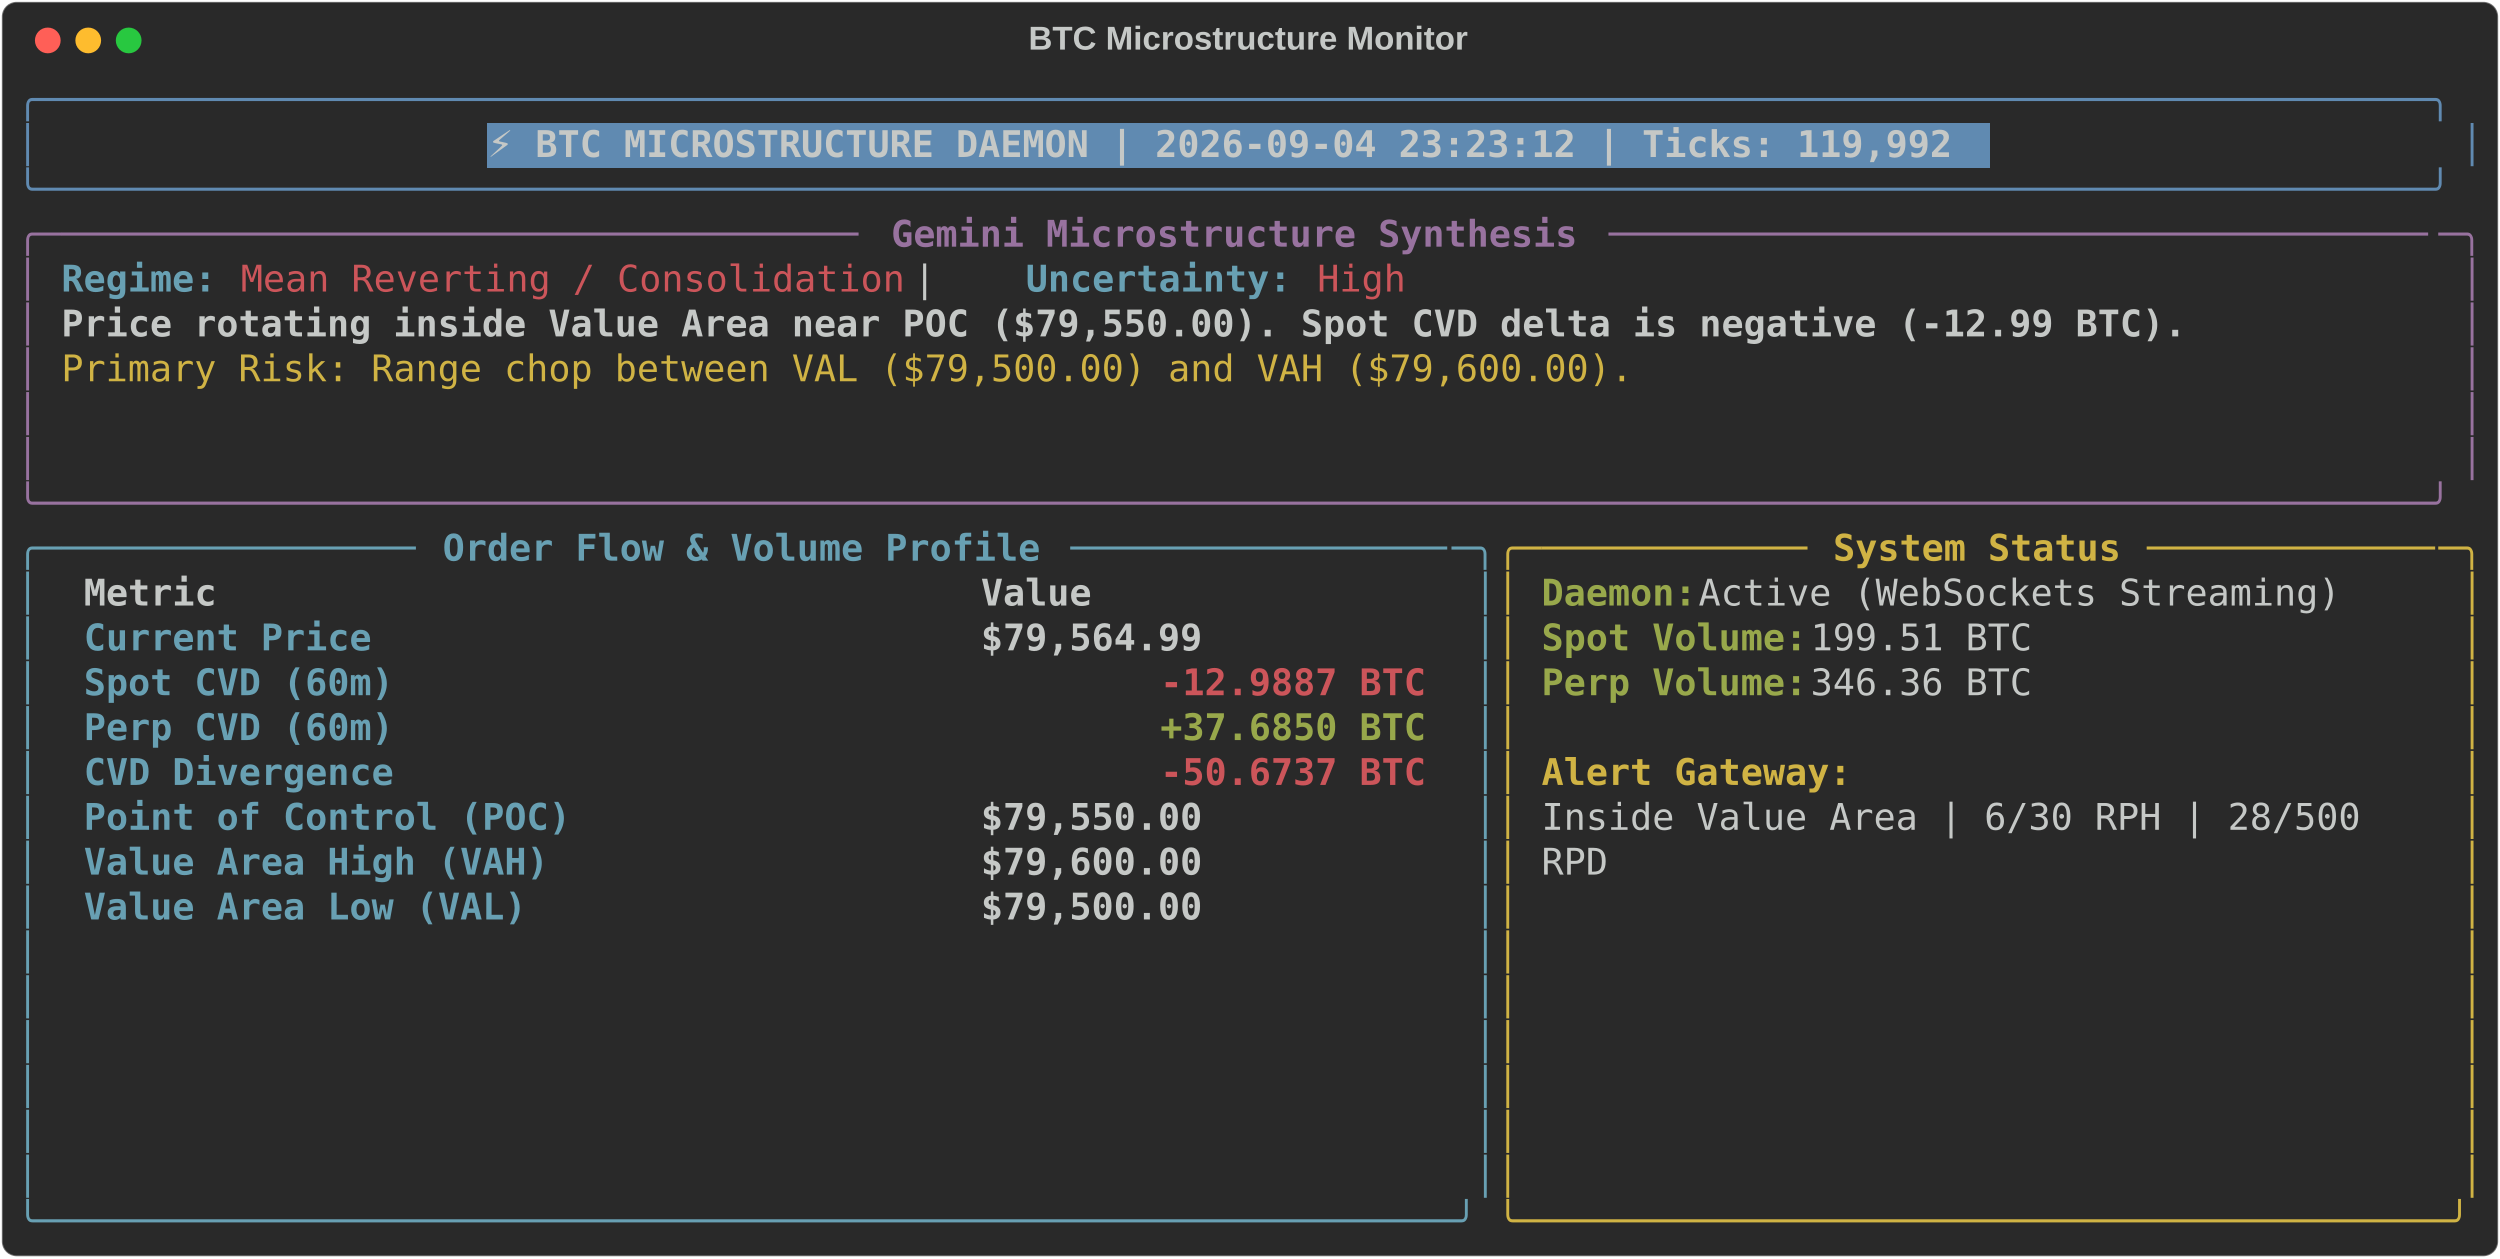
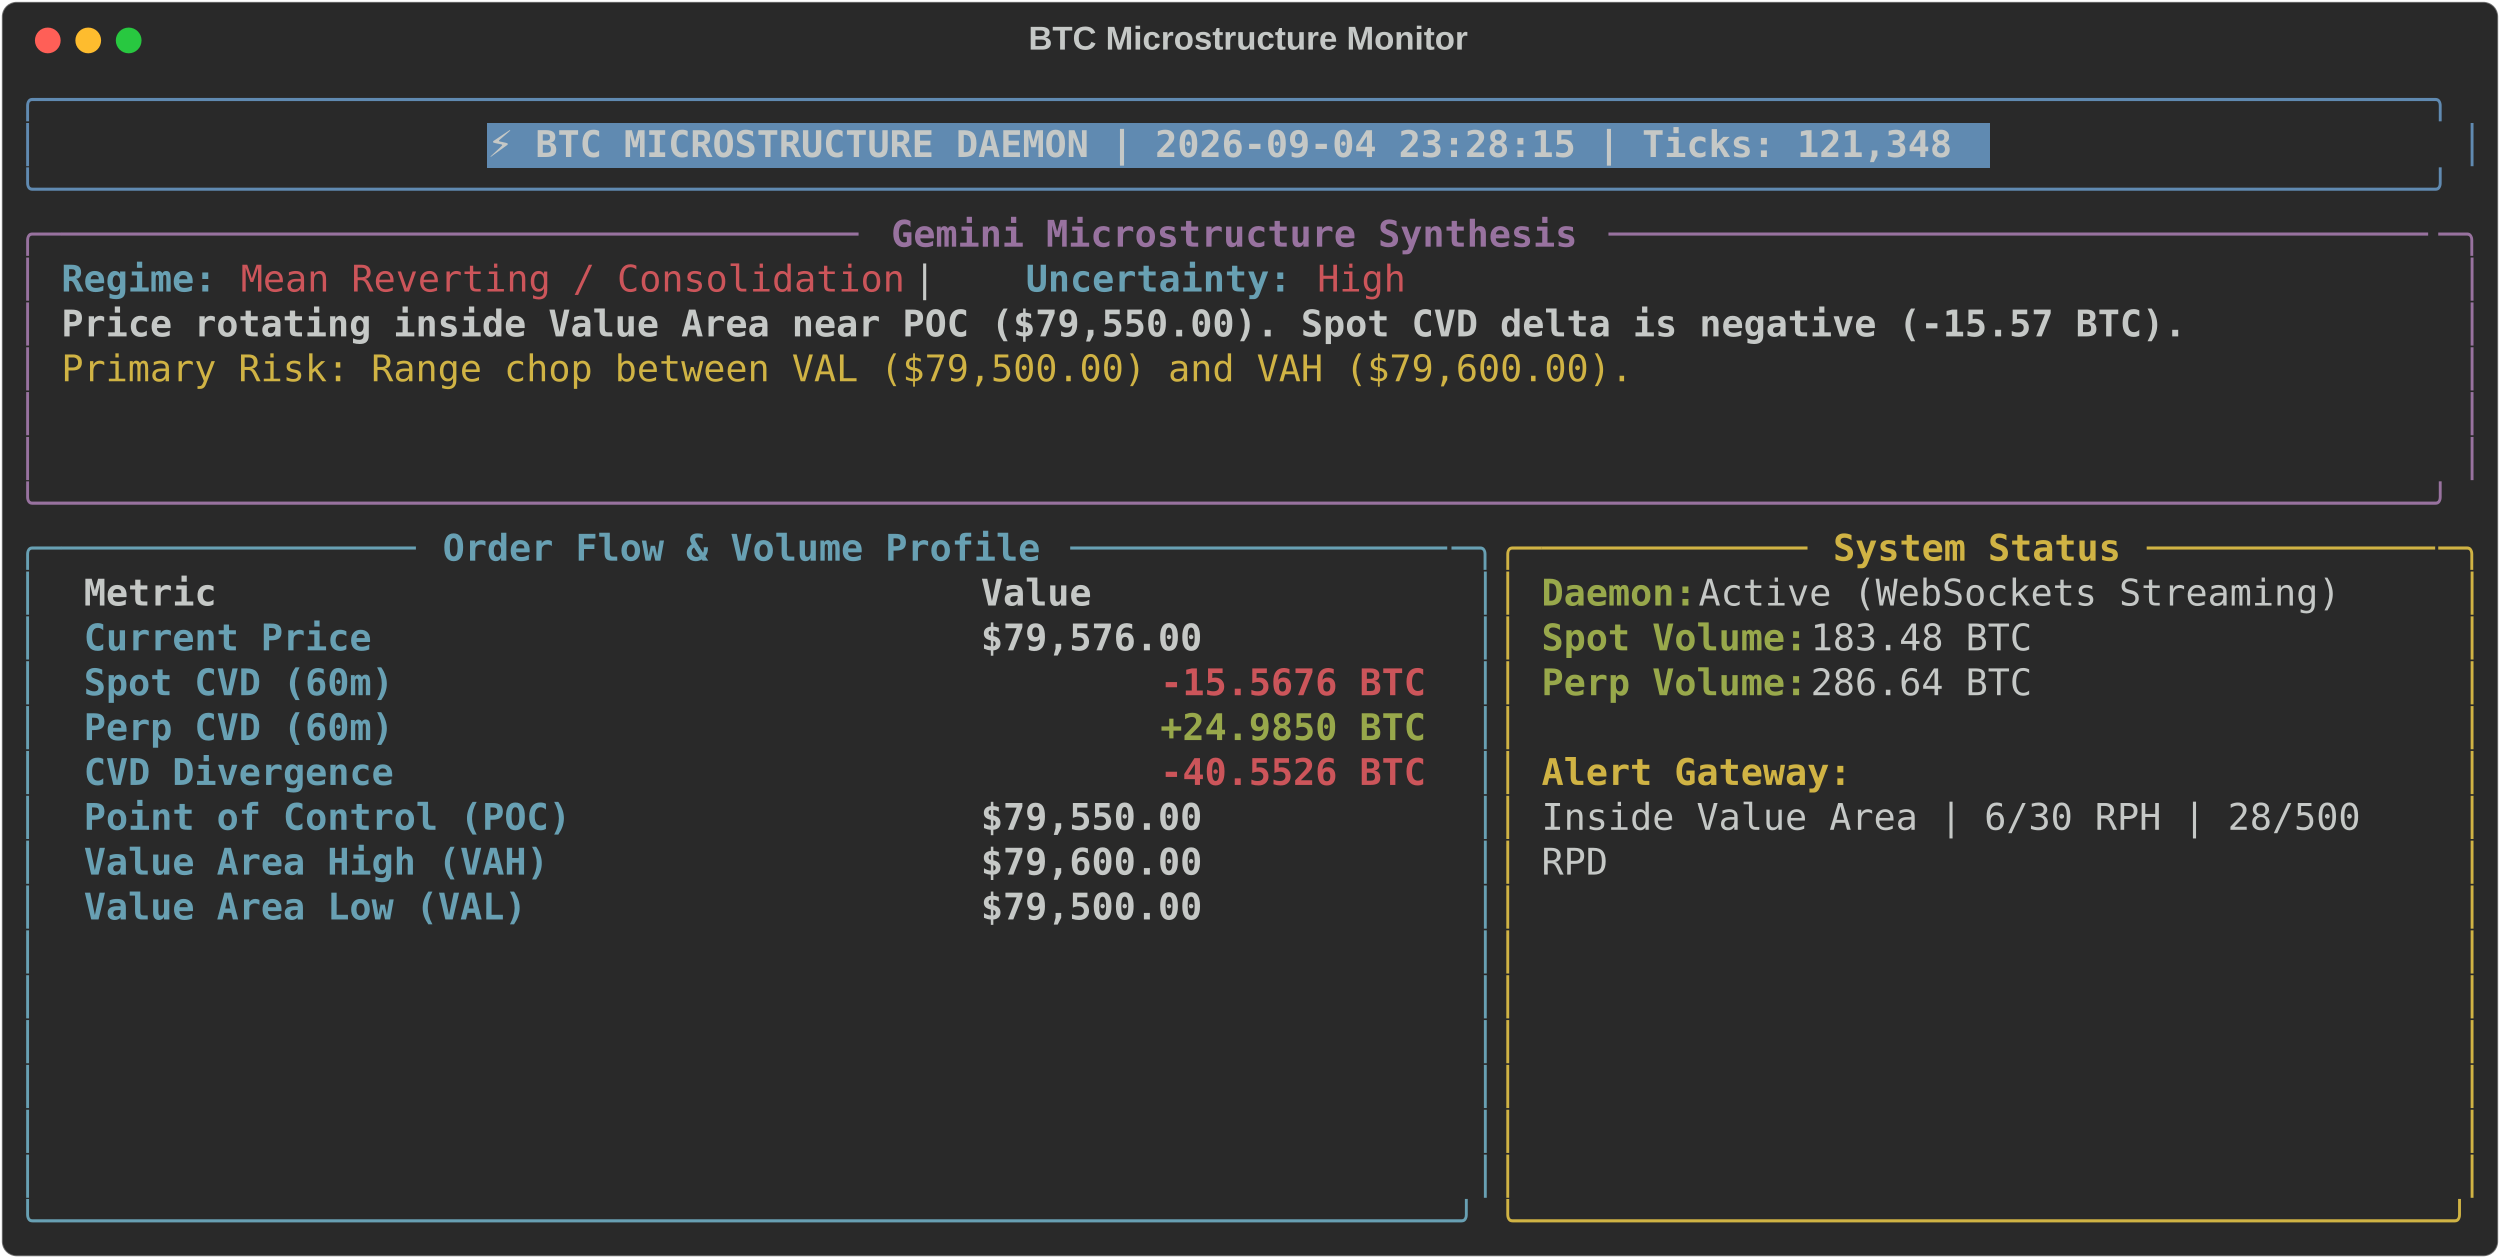
<svg xmlns="http://www.w3.org/2000/svg" class="rich-terminal" viewBox="0 0 1360 684.4">
  <style>

    @font-face {
        font-family: "Fira Code";
        src: local("FiraCode-Regular"),
                url("https://cdnjs.cloudflare.com/ajax/libs/firacode/6.2.0/woff2/FiraCode-Regular.woff2") format("woff2"),
                url("https://cdnjs.cloudflare.com/ajax/libs/firacode/6.2.0/woff/FiraCode-Regular.woff") format("woff");
        font-style: normal;
        font-weight: 400;
    }
    @font-face {
        font-family: "Fira Code";
        src: local("FiraCode-Bold"),
                url("https://cdnjs.cloudflare.com/ajax/libs/firacode/6.2.0/woff2/FiraCode-Bold.woff2") format("woff2"),
                url("https://cdnjs.cloudflare.com/ajax/libs/firacode/6.2.0/woff/FiraCode-Bold.woff") format("woff");
        font-style: bold;
        font-weight: 700;
    }

-     .terminal-1773556525-matrix {
+     .terminal-348803854-matrix {
        font-family: Fira Code, monospace;
        font-size: 20px;
        line-height: 24.4px;
        font-variant-east-asian: full-width;
    }

-     .terminal-1773556525-title {
+     .terminal-348803854-title {
        font-size: 18px;
        font-weight: bold;
        font-family: arial;
    }

-     .terminal-1773556525-r1 { fill: #608ab1 }
- .terminal-1773556525-r2 { fill: #c5c8c6 }
- .terminal-1773556525-r3 { fill: #c5c8c6;font-weight: bold }
- .terminal-1773556525-r4 { fill: #98729f }
- .terminal-1773556525-r5 { fill: #98729f;font-weight: bold }
- .terminal-1773556525-r6 { fill: #68a0b3;font-weight: bold }
- .terminal-1773556525-r7 { fill: #cc555a }
- .terminal-1773556525-r8 { fill: #d0b344 }
- .terminal-1773556525-r9 { fill: #68a0b3 }
- .terminal-1773556525-r10 { fill: #d0b344;font-weight: bold }
- .terminal-1773556525-r11 { fill: #98a84b;font-weight: bold }
- .terminal-1773556525-r12 { fill: #cc555a;font-weight: bold }
+     .terminal-348803854-r1 { fill: #608ab1 }
+ .terminal-348803854-r2 { fill: #c5c8c6 }
+ .terminal-348803854-r3 { fill: #c5c8c6;font-weight: bold }
+ .terminal-348803854-r4 { fill: #98729f }
+ .terminal-348803854-r5 { fill: #98729f;font-weight: bold }
+ .terminal-348803854-r6 { fill: #68a0b3;font-weight: bold }
+ .terminal-348803854-r7 { fill: #cc555a }
+ .terminal-348803854-r8 { fill: #d0b344 }
+ .terminal-348803854-r9 { fill: #68a0b3 }
+ .terminal-348803854-r10 { fill: #d0b344;font-weight: bold }
+ .terminal-348803854-r11 { fill: #98a84b;font-weight: bold }
+ .terminal-348803854-r12 { fill: #cc555a;font-weight: bold }
    </style>
  <defs>
-     <clipPath id="terminal-1773556525-clip-terminal">
+     <clipPath id="terminal-348803854-clip-terminal">
      <rect x="0" y="0" width="1341.0" height="633.4" />
    </clipPath>
-     <clipPath id="terminal-1773556525-line-0">
+     <clipPath id="terminal-348803854-line-0">
      <rect x="0" y="1.5" width="1342" height="24.65" />
    </clipPath>
-     <clipPath id="terminal-1773556525-line-1">
+     <clipPath id="terminal-348803854-line-1">
      <rect x="0" y="25.9" width="1342" height="24.65" />
    </clipPath>
-     <clipPath id="terminal-1773556525-line-2">
+     <clipPath id="terminal-348803854-line-2">
      <rect x="0" y="50.3" width="1342" height="24.65" />
    </clipPath>
-     <clipPath id="terminal-1773556525-line-3">
+     <clipPath id="terminal-348803854-line-3">
      <rect x="0" y="74.7" width="1342" height="24.65" />
    </clipPath>
-     <clipPath id="terminal-1773556525-line-4">
+     <clipPath id="terminal-348803854-line-4">
      <rect x="0" y="99.1" width="1342" height="24.65" />
    </clipPath>
-     <clipPath id="terminal-1773556525-line-5">
+     <clipPath id="terminal-348803854-line-5">
      <rect x="0" y="123.5" width="1342" height="24.65" />
    </clipPath>
-     <clipPath id="terminal-1773556525-line-6">
+     <clipPath id="terminal-348803854-line-6">
      <rect x="0" y="147.9" width="1342" height="24.65" />
    </clipPath>
-     <clipPath id="terminal-1773556525-line-7">
+     <clipPath id="terminal-348803854-line-7">
      <rect x="0" y="172.3" width="1342" height="24.65" />
    </clipPath>
-     <clipPath id="terminal-1773556525-line-8">
+     <clipPath id="terminal-348803854-line-8">
      <rect x="0" y="196.7" width="1342" height="24.65" />
    </clipPath>
-     <clipPath id="terminal-1773556525-line-9">
+     <clipPath id="terminal-348803854-line-9">
      <rect x="0" y="221.1" width="1342" height="24.65" />
    </clipPath>
-     <clipPath id="terminal-1773556525-line-10">
+     <clipPath id="terminal-348803854-line-10">
      <rect x="0" y="245.5" width="1342" height="24.65" />
    </clipPath>
-     <clipPath id="terminal-1773556525-line-11">
+     <clipPath id="terminal-348803854-line-11">
      <rect x="0" y="269.9" width="1342" height="24.65" />
    </clipPath>
-     <clipPath id="terminal-1773556525-line-12">
+     <clipPath id="terminal-348803854-line-12">
      <rect x="0" y="294.3" width="1342" height="24.65" />
    </clipPath>
-     <clipPath id="terminal-1773556525-line-13">
+     <clipPath id="terminal-348803854-line-13">
      <rect x="0" y="318.7" width="1342" height="24.65" />
    </clipPath>
-     <clipPath id="terminal-1773556525-line-14">
+     <clipPath id="terminal-348803854-line-14">
      <rect x="0" y="343.1" width="1342" height="24.65" />
    </clipPath>
-     <clipPath id="terminal-1773556525-line-15">
+     <clipPath id="terminal-348803854-line-15">
      <rect x="0" y="367.5" width="1342" height="24.65" />
    </clipPath>
-     <clipPath id="terminal-1773556525-line-16">
+     <clipPath id="terminal-348803854-line-16">
      <rect x="0" y="391.9" width="1342" height="24.65" />
    </clipPath>
-     <clipPath id="terminal-1773556525-line-17">
+     <clipPath id="terminal-348803854-line-17">
      <rect x="0" y="416.3" width="1342" height="24.65" />
    </clipPath>
-     <clipPath id="terminal-1773556525-line-18">
+     <clipPath id="terminal-348803854-line-18">
      <rect x="0" y="440.7" width="1342" height="24.65" />
    </clipPath>
-     <clipPath id="terminal-1773556525-line-19">
+     <clipPath id="terminal-348803854-line-19">
      <rect x="0" y="465.1" width="1342" height="24.65" />
    </clipPath>
-     <clipPath id="terminal-1773556525-line-20">
+     <clipPath id="terminal-348803854-line-20">
      <rect x="0" y="489.5" width="1342" height="24.65" />
    </clipPath>
-     <clipPath id="terminal-1773556525-line-21">
+     <clipPath id="terminal-348803854-line-21">
      <rect x="0" y="513.9" width="1342" height="24.65" />
    </clipPath>
-     <clipPath id="terminal-1773556525-line-22">
+     <clipPath id="terminal-348803854-line-22">
      <rect x="0" y="538.3" width="1342" height="24.65" />
    </clipPath>
-     <clipPath id="terminal-1773556525-line-23">
+     <clipPath id="terminal-348803854-line-23">
      <rect x="0" y="562.7" width="1342" height="24.65" />
    </clipPath>
-     <clipPath id="terminal-1773556525-line-24">
+     <clipPath id="terminal-348803854-line-24">
      <rect x="0" y="587.1" width="1342" height="24.65" />
    </clipPath>
  </defs>
  <rect fill="#292929" stroke="rgba(255,255,255,0.35)" stroke-width="1" x="1" y="1" width="1358" height="682.4" rx="8" />
-   <text class="terminal-1773556525-title" fill="#c5c8c6" text-anchor="middle" x="679" y="27">BTC Microstructure Monitor</text>
+   <text class="terminal-348803854-title" fill="#c5c8c6" text-anchor="middle" x="679" y="27">BTC Microstructure Monitor</text>
  <g transform="translate(26,22)">
    <circle cx="0" cy="0" r="7" fill="#ff5f57" />
    <circle cx="22" cy="0" r="7" fill="#febc2e" />
    <circle cx="44" cy="0" r="7" fill="#28c840" />
  </g>
-   <g transform="translate(9, 41)" clip-path="url(#terminal-1773556525-clip-terminal)">
+   <g transform="translate(9, 41)" clip-path="url(#terminal-348803854-clip-terminal)">
    <rect fill="#608ab1" x="256.2" y="25.9" width="817.4" height="24.65" shape-rendering="crispEdges" />
-     <g class="terminal-1773556525-matrix">
-       <text class="terminal-1773556525-r1" x="0" y="20" textLength="1342" clip-path="url(#terminal-1773556525-line-0)">╭────────────────────────────────────────────────────────────────────────────────────────────────────────────╮</text>
-       <text class="terminal-1773556525-r2" x="1342" y="20" textLength="12.2" clip-path="url(#terminal-1773556525-line-0)">
- </text>
-       <text class="terminal-1773556525-r1" x="0" y="44.4" textLength="12.2" clip-path="url(#terminal-1773556525-line-1)">│</text>
-       <text class="terminal-1773556525-r3" x="256.2" y="44.4" textLength="805.2" clip-path="url(#terminal-1773556525-line-1)">⚡ BTC MICROSTRUCTURE DAEMON | 2026-09-04 23:23:12 | Ticks: 119,992</text>
-       <text class="terminal-1773556525-r1" x="1329.8" y="44.4" textLength="12.2" clip-path="url(#terminal-1773556525-line-1)">│</text>
-       <text class="terminal-1773556525-r2" x="1342" y="44.4" textLength="12.2" clip-path="url(#terminal-1773556525-line-1)">
- </text>
-       <text class="terminal-1773556525-r1" x="0" y="68.8" textLength="1342" clip-path="url(#terminal-1773556525-line-2)">╰────────────────────────────────────────────────────────────────────────────────────────────────────────────╯</text>
-       <text class="terminal-1773556525-r2" x="1342" y="68.8" textLength="12.2" clip-path="url(#terminal-1773556525-line-2)">
- </text>
-       <text class="terminal-1773556525-r4" x="0" y="93.2" textLength="24.4" clip-path="url(#terminal-1773556525-line-3)">╭─</text>
-       <text class="terminal-1773556525-r4" x="24.4" y="93.2" textLength="439.2" clip-path="url(#terminal-1773556525-line-3)">────────────────────────────────────</text>
-       <text class="terminal-1773556525-r5" x="475.8" y="93.2" textLength="378.2" clip-path="url(#terminal-1773556525-line-3)">Gemini Microstructure Synthesis</text>
-       <text class="terminal-1773556525-r4" x="866.2" y="93.2" textLength="451.4" clip-path="url(#terminal-1773556525-line-3)">─────────────────────────────────────</text>
-       <text class="terminal-1773556525-r4" x="1317.6" y="93.2" textLength="24.4" clip-path="url(#terminal-1773556525-line-3)">─╮</text>
-       <text class="terminal-1773556525-r2" x="1342" y="93.2" textLength="12.2" clip-path="url(#terminal-1773556525-line-3)">
- </text>
-       <text class="terminal-1773556525-r4" x="0" y="117.6" textLength="12.2" clip-path="url(#terminal-1773556525-line-4)">│</text>
-       <text class="terminal-1773556525-r6" x="24.4" y="117.6" textLength="85.4" clip-path="url(#terminal-1773556525-line-4)">Regime:</text>
-       <text class="terminal-1773556525-r7" x="122" y="117.6" textLength="366" clip-path="url(#terminal-1773556525-line-4)">Mean Reverting / Consolidation</text>
-       <text class="terminal-1773556525-r2" x="488" y="117.6" textLength="61" clip-path="url(#terminal-1773556525-line-4)">  |  </text>
-       <text class="terminal-1773556525-r6" x="549" y="117.6" textLength="146.4" clip-path="url(#terminal-1773556525-line-4)">Uncertainty:</text>
-       <text class="terminal-1773556525-r7" x="707.6" y="117.6" textLength="48.8" clip-path="url(#terminal-1773556525-line-4)">High</text>
-       <text class="terminal-1773556525-r4" x="1329.8" y="117.6" textLength="12.2" clip-path="url(#terminal-1773556525-line-4)">│</text>
-       <text class="terminal-1773556525-r2" x="1342" y="117.6" textLength="12.2" clip-path="url(#terminal-1773556525-line-4)">
- </text>
-       <text class="terminal-1773556525-r4" x="0" y="142" textLength="12.2" clip-path="url(#terminal-1773556525-line-5)">│</text>
-       <text class="terminal-1773556525-r3" x="24.4" y="142" textLength="1171.2" clip-path="url(#terminal-1773556525-line-5)">Price rotating inside Value Area near POC ($79,550.00). Spot CVD delta is negative (-12.99 BTC).</text>
-       <text class="terminal-1773556525-r4" x="1329.8" y="142" textLength="12.2" clip-path="url(#terminal-1773556525-line-5)">│</text>
-       <text class="terminal-1773556525-r2" x="1342" y="142" textLength="12.2" clip-path="url(#terminal-1773556525-line-5)">
- </text>
-       <text class="terminal-1773556525-r4" x="0" y="166.4" textLength="12.2" clip-path="url(#terminal-1773556525-line-6)">│</text>
-       <text class="terminal-1773556525-r8" x="24.4" y="166.4" textLength="866.2" clip-path="url(#terminal-1773556525-line-6)">Primary Risk: Range chop between VAL ($79,500.00) and VAH ($79,600.00).</text>
-       <text class="terminal-1773556525-r4" x="1329.8" y="166.4" textLength="12.2" clip-path="url(#terminal-1773556525-line-6)">│</text>
-       <text class="terminal-1773556525-r2" x="1342" y="166.4" textLength="12.2" clip-path="url(#terminal-1773556525-line-6)">
- </text>
-       <text class="terminal-1773556525-r4" x="0" y="190.8" textLength="12.2" clip-path="url(#terminal-1773556525-line-7)">│</text>
-       <text class="terminal-1773556525-r4" x="1329.8" y="190.8" textLength="12.2" clip-path="url(#terminal-1773556525-line-7)">│</text>
-       <text class="terminal-1773556525-r2" x="1342" y="190.8" textLength="12.2" clip-path="url(#terminal-1773556525-line-7)">
- </text>
-       <text class="terminal-1773556525-r4" x="0" y="215.2" textLength="12.2" clip-path="url(#terminal-1773556525-line-8)">│</text>
-       <text class="terminal-1773556525-r4" x="1329.8" y="215.2" textLength="12.2" clip-path="url(#terminal-1773556525-line-8)">│</text>
-       <text class="terminal-1773556525-r2" x="1342" y="215.2" textLength="12.2" clip-path="url(#terminal-1773556525-line-8)">
- </text>
-       <text class="terminal-1773556525-r4" x="0" y="239.6" textLength="1342" clip-path="url(#terminal-1773556525-line-9)">╰────────────────────────────────────────────────────────────────────────────────────────────────────────────╯</text>
-       <text class="terminal-1773556525-r2" x="1342" y="239.6" textLength="12.2" clip-path="url(#terminal-1773556525-line-9)">
- </text>
-       <text class="terminal-1773556525-r9" x="0" y="264" textLength="24.4" clip-path="url(#terminal-1773556525-line-10)">╭─</text>
-       <text class="terminal-1773556525-r9" x="24.4" y="264" textLength="195.2" clip-path="url(#terminal-1773556525-line-10)">────────────────</text>
-       <text class="terminal-1773556525-r6" x="231.8" y="264" textLength="329.4" clip-path="url(#terminal-1773556525-line-10)">Order Flow &amp; Volume Profile</text>
-       <text class="terminal-1773556525-r9" x="573.4" y="264" textLength="207.4" clip-path="url(#terminal-1773556525-line-10)">─────────────────</text>
-       <text class="terminal-1773556525-r9" x="780.8" y="264" textLength="24.4" clip-path="url(#terminal-1773556525-line-10)">─╮</text>
-       <text class="terminal-1773556525-r8" x="805.2" y="264" textLength="24.4" clip-path="url(#terminal-1773556525-line-10)">╭─</text>
-       <text class="terminal-1773556525-r8" x="829.6" y="264" textLength="146.4" clip-path="url(#terminal-1773556525-line-10)">────────────</text>
-       <text class="terminal-1773556525-r10" x="988.2" y="264" textLength="158.6" clip-path="url(#terminal-1773556525-line-10)">System Status</text>
-       <text class="terminal-1773556525-r8" x="1159" y="264" textLength="158.6" clip-path="url(#terminal-1773556525-line-10)">─────────────</text>
-       <text class="terminal-1773556525-r8" x="1317.6" y="264" textLength="24.4" clip-path="url(#terminal-1773556525-line-10)">─╮</text>
-       <text class="terminal-1773556525-r2" x="1342" y="264" textLength="12.2" clip-path="url(#terminal-1773556525-line-10)">
- </text>
-       <text class="terminal-1773556525-r9" x="0" y="288.4" textLength="12.2" clip-path="url(#terminal-1773556525-line-11)">│</text>
-       <text class="terminal-1773556525-r3" x="36.6" y="288.4" textLength="463.6" clip-path="url(#terminal-1773556525-line-11)">Metric                                </text>
-       <text class="terminal-1773556525-r3" x="524.6" y="288.4" textLength="244" clip-path="url(#terminal-1773556525-line-11)">               Value</text>
-       <text class="terminal-1773556525-r9" x="793" y="288.4" textLength="12.2" clip-path="url(#terminal-1773556525-line-11)">│</text>
-       <text class="terminal-1773556525-r8" x="805.2" y="288.4" textLength="12.2" clip-path="url(#terminal-1773556525-line-11)">│</text>
-       <text class="terminal-1773556525-r11" x="829.6" y="288.4" textLength="85.4" clip-path="url(#terminal-1773556525-line-11)">Daemon:</text>
-       <text class="terminal-1773556525-r2" x="915" y="288.4" textLength="366" clip-path="url(#terminal-1773556525-line-11)"> Active (WebSockets Streaming)</text>
-       <text class="terminal-1773556525-r8" x="1329.8" y="288.4" textLength="12.2" clip-path="url(#terminal-1773556525-line-11)">│</text>
-       <text class="terminal-1773556525-r2" x="1342" y="288.4" textLength="12.2" clip-path="url(#terminal-1773556525-line-11)">
- </text>
-       <text class="terminal-1773556525-r9" x="0" y="312.8" textLength="12.2" clip-path="url(#terminal-1773556525-line-12)">│</text>
-       <text class="terminal-1773556525-r6" x="36.6" y="312.8" textLength="463.6" clip-path="url(#terminal-1773556525-line-12)">Current Price                         </text>
-       <text class="terminal-1773556525-r3" x="524.6" y="312.8" textLength="244" clip-path="url(#terminal-1773556525-line-12)">          $79,564.99</text>
-       <text class="terminal-1773556525-r9" x="793" y="312.8" textLength="12.2" clip-path="url(#terminal-1773556525-line-12)">│</text>
-       <text class="terminal-1773556525-r8" x="805.2" y="312.8" textLength="12.2" clip-path="url(#terminal-1773556525-line-12)">│</text>
-       <text class="terminal-1773556525-r11" x="829.6" y="312.8" textLength="146.4" clip-path="url(#terminal-1773556525-line-12)">Spot Volume:</text>
-       <text class="terminal-1773556525-r2" x="976" y="312.8" textLength="134.2" clip-path="url(#terminal-1773556525-line-12)"> 199.51 BTC</text>
-       <text class="terminal-1773556525-r8" x="1329.8" y="312.8" textLength="12.2" clip-path="url(#terminal-1773556525-line-12)">│</text>
-       <text class="terminal-1773556525-r2" x="1342" y="312.8" textLength="12.2" clip-path="url(#terminal-1773556525-line-12)">
- </text>
-       <text class="terminal-1773556525-r9" x="0" y="337.2" textLength="12.2" clip-path="url(#terminal-1773556525-line-13)">│</text>
-       <text class="terminal-1773556525-r6" x="36.6" y="337.2" textLength="463.6" clip-path="url(#terminal-1773556525-line-13)">Spot CVD (60m)                        </text>
-       <text class="terminal-1773556525-r12" x="622.2" y="337.2" textLength="146.4" clip-path="url(#terminal-1773556525-line-13)">-12.9887 BTC</text>
-       <text class="terminal-1773556525-r9" x="793" y="337.2" textLength="12.2" clip-path="url(#terminal-1773556525-line-13)">│</text>
-       <text class="terminal-1773556525-r8" x="805.2" y="337.2" textLength="12.2" clip-path="url(#terminal-1773556525-line-13)">│</text>
-       <text class="terminal-1773556525-r11" x="829.6" y="337.2" textLength="146.4" clip-path="url(#terminal-1773556525-line-13)">Perp Volume:</text>
-       <text class="terminal-1773556525-r2" x="976" y="337.2" textLength="134.2" clip-path="url(#terminal-1773556525-line-13)"> 346.36 BTC</text>
-       <text class="terminal-1773556525-r8" x="1329.8" y="337.2" textLength="12.2" clip-path="url(#terminal-1773556525-line-13)">│</text>
-       <text class="terminal-1773556525-r2" x="1342" y="337.2" textLength="12.2" clip-path="url(#terminal-1773556525-line-13)">
- </text>
-       <text class="terminal-1773556525-r9" x="0" y="361.6" textLength="12.2" clip-path="url(#terminal-1773556525-line-14)">│</text>
-       <text class="terminal-1773556525-r6" x="36.6" y="361.6" textLength="463.6" clip-path="url(#terminal-1773556525-line-14)">Perp CVD (60m)                        </text>
-       <text class="terminal-1773556525-r11" x="622.2" y="361.6" textLength="146.4" clip-path="url(#terminal-1773556525-line-14)">+37.6850 BTC</text>
-       <text class="terminal-1773556525-r9" x="793" y="361.6" textLength="12.2" clip-path="url(#terminal-1773556525-line-14)">│</text>
-       <text class="terminal-1773556525-r8" x="805.2" y="361.6" textLength="12.2" clip-path="url(#terminal-1773556525-line-14)">│</text>
-       <text class="terminal-1773556525-r8" x="1329.8" y="361.6" textLength="12.2" clip-path="url(#terminal-1773556525-line-14)">│</text>
-       <text class="terminal-1773556525-r2" x="1342" y="361.6" textLength="12.2" clip-path="url(#terminal-1773556525-line-14)">
- </text>
-       <text class="terminal-1773556525-r9" x="0" y="386" textLength="12.2" clip-path="url(#terminal-1773556525-line-15)">│</text>
-       <text class="terminal-1773556525-r6" x="36.6" y="386" textLength="463.6" clip-path="url(#terminal-1773556525-line-15)">CVD Divergence                        </text>
-       <text class="terminal-1773556525-r12" x="622.2" y="386" textLength="146.4" clip-path="url(#terminal-1773556525-line-15)">-50.6737 BTC</text>
-       <text class="terminal-1773556525-r9" x="793" y="386" textLength="12.2" clip-path="url(#terminal-1773556525-line-15)">│</text>
-       <text class="terminal-1773556525-r8" x="805.2" y="386" textLength="12.2" clip-path="url(#terminal-1773556525-line-15)">│</text>
-       <text class="terminal-1773556525-r10" x="829.6" y="386" textLength="170.8" clip-path="url(#terminal-1773556525-line-15)">Alert Gateway:</text>
-       <text class="terminal-1773556525-r8" x="1329.8" y="386" textLength="12.2" clip-path="url(#terminal-1773556525-line-15)">│</text>
-       <text class="terminal-1773556525-r2" x="1342" y="386" textLength="12.2" clip-path="url(#terminal-1773556525-line-15)">
- </text>
-       <text class="terminal-1773556525-r9" x="0" y="410.4" textLength="12.2" clip-path="url(#terminal-1773556525-line-16)">│</text>
-       <text class="terminal-1773556525-r6" x="36.6" y="410.4" textLength="463.6" clip-path="url(#terminal-1773556525-line-16)">Point of Control (POC)                </text>
-       <text class="terminal-1773556525-r3" x="524.6" y="410.4" textLength="244" clip-path="url(#terminal-1773556525-line-16)">          $79,550.00</text>
-       <text class="terminal-1773556525-r9" x="793" y="410.4" textLength="12.2" clip-path="url(#terminal-1773556525-line-16)">│</text>
-       <text class="terminal-1773556525-r8" x="805.2" y="410.4" textLength="12.2" clip-path="url(#terminal-1773556525-line-16)">│</text>
-       <text class="terminal-1773556525-r2" x="829.6" y="410.4" textLength="463.6" clip-path="url(#terminal-1773556525-line-16)">Inside Value Area | 6/30 RPH | 28/500 </text>
-       <text class="terminal-1773556525-r8" x="1329.8" y="410.4" textLength="12.2" clip-path="url(#terminal-1773556525-line-16)">│</text>
-       <text class="terminal-1773556525-r2" x="1342" y="410.4" textLength="12.2" clip-path="url(#terminal-1773556525-line-16)">
- </text>
-       <text class="terminal-1773556525-r9" x="0" y="434.8" textLength="12.2" clip-path="url(#terminal-1773556525-line-17)">│</text>
-       <text class="terminal-1773556525-r6" x="36.6" y="434.8" textLength="463.6" clip-path="url(#terminal-1773556525-line-17)">Value Area High (VAH)                 </text>
-       <text class="terminal-1773556525-r3" x="524.6" y="434.8" textLength="244" clip-path="url(#terminal-1773556525-line-17)">          $79,600.00</text>
-       <text class="terminal-1773556525-r9" x="793" y="434.8" textLength="12.2" clip-path="url(#terminal-1773556525-line-17)">│</text>
-       <text class="terminal-1773556525-r8" x="805.2" y="434.8" textLength="12.2" clip-path="url(#terminal-1773556525-line-17)">│</text>
-       <text class="terminal-1773556525-r2" x="829.6" y="434.8" textLength="36.6" clip-path="url(#terminal-1773556525-line-17)">RPD</text>
-       <text class="terminal-1773556525-r8" x="1329.8" y="434.8" textLength="12.2" clip-path="url(#terminal-1773556525-line-17)">│</text>
-       <text class="terminal-1773556525-r2" x="1342" y="434.8" textLength="12.2" clip-path="url(#terminal-1773556525-line-17)">
- </text>
-       <text class="terminal-1773556525-r9" x="0" y="459.2" textLength="12.2" clip-path="url(#terminal-1773556525-line-18)">│</text>
-       <text class="terminal-1773556525-r6" x="36.6" y="459.2" textLength="463.6" clip-path="url(#terminal-1773556525-line-18)">Value Area Low (VAL)                  </text>
-       <text class="terminal-1773556525-r3" x="524.6" y="459.2" textLength="244" clip-path="url(#terminal-1773556525-line-18)">          $79,500.00</text>
-       <text class="terminal-1773556525-r9" x="793" y="459.2" textLength="12.2" clip-path="url(#terminal-1773556525-line-18)">│</text>
-       <text class="terminal-1773556525-r8" x="805.2" y="459.2" textLength="12.2" clip-path="url(#terminal-1773556525-line-18)">│</text>
-       <text class="terminal-1773556525-r8" x="1329.8" y="459.2" textLength="12.2" clip-path="url(#terminal-1773556525-line-18)">│</text>
-       <text class="terminal-1773556525-r2" x="1342" y="459.2" textLength="12.2" clip-path="url(#terminal-1773556525-line-18)">
- </text>
-       <text class="terminal-1773556525-r9" x="0" y="483.6" textLength="12.2" clip-path="url(#terminal-1773556525-line-19)">│</text>
-       <text class="terminal-1773556525-r9" x="793" y="483.6" textLength="12.2" clip-path="url(#terminal-1773556525-line-19)">│</text>
-       <text class="terminal-1773556525-r8" x="805.2" y="483.6" textLength="12.2" clip-path="url(#terminal-1773556525-line-19)">│</text>
-       <text class="terminal-1773556525-r8" x="1329.8" y="483.6" textLength="12.2" clip-path="url(#terminal-1773556525-line-19)">│</text>
-       <text class="terminal-1773556525-r2" x="1342" y="483.6" textLength="12.2" clip-path="url(#terminal-1773556525-line-19)">
- </text>
-       <text class="terminal-1773556525-r9" x="0" y="508" textLength="12.2" clip-path="url(#terminal-1773556525-line-20)">│</text>
-       <text class="terminal-1773556525-r9" x="793" y="508" textLength="12.2" clip-path="url(#terminal-1773556525-line-20)">│</text>
-       <text class="terminal-1773556525-r8" x="805.2" y="508" textLength="12.2" clip-path="url(#terminal-1773556525-line-20)">│</text>
-       <text class="terminal-1773556525-r8" x="1329.8" y="508" textLength="12.2" clip-path="url(#terminal-1773556525-line-20)">│</text>
-       <text class="terminal-1773556525-r2" x="1342" y="508" textLength="12.2" clip-path="url(#terminal-1773556525-line-20)">
- </text>
-       <text class="terminal-1773556525-r9" x="0" y="532.4" textLength="12.2" clip-path="url(#terminal-1773556525-line-21)">│</text>
-       <text class="terminal-1773556525-r9" x="793" y="532.4" textLength="12.2" clip-path="url(#terminal-1773556525-line-21)">│</text>
-       <text class="terminal-1773556525-r8" x="805.2" y="532.4" textLength="12.2" clip-path="url(#terminal-1773556525-line-21)">│</text>
-       <text class="terminal-1773556525-r8" x="1329.8" y="532.4" textLength="12.2" clip-path="url(#terminal-1773556525-line-21)">│</text>
-       <text class="terminal-1773556525-r2" x="1342" y="532.4" textLength="12.2" clip-path="url(#terminal-1773556525-line-21)">
- </text>
-       <text class="terminal-1773556525-r9" x="0" y="556.8" textLength="12.2" clip-path="url(#terminal-1773556525-line-22)">│</text>
-       <text class="terminal-1773556525-r9" x="793" y="556.8" textLength="12.2" clip-path="url(#terminal-1773556525-line-22)">│</text>
-       <text class="terminal-1773556525-r8" x="805.2" y="556.8" textLength="12.2" clip-path="url(#terminal-1773556525-line-22)">│</text>
-       <text class="terminal-1773556525-r8" x="1329.8" y="556.8" textLength="12.2" clip-path="url(#terminal-1773556525-line-22)">│</text>
-       <text class="terminal-1773556525-r2" x="1342" y="556.8" textLength="12.2" clip-path="url(#terminal-1773556525-line-22)">
- </text>
-       <text class="terminal-1773556525-r9" x="0" y="581.2" textLength="12.2" clip-path="url(#terminal-1773556525-line-23)">│</text>
-       <text class="terminal-1773556525-r9" x="793" y="581.2" textLength="12.2" clip-path="url(#terminal-1773556525-line-23)">│</text>
-       <text class="terminal-1773556525-r8" x="805.2" y="581.2" textLength="12.2" clip-path="url(#terminal-1773556525-line-23)">│</text>
-       <text class="terminal-1773556525-r8" x="1329.8" y="581.2" textLength="12.2" clip-path="url(#terminal-1773556525-line-23)">│</text>
-       <text class="terminal-1773556525-r2" x="1342" y="581.2" textLength="12.2" clip-path="url(#terminal-1773556525-line-23)">
- </text>
-       <text class="terminal-1773556525-r9" x="0" y="605.6" textLength="12.2" clip-path="url(#terminal-1773556525-line-24)">│</text>
-       <text class="terminal-1773556525-r9" x="793" y="605.6" textLength="12.2" clip-path="url(#terminal-1773556525-line-24)">│</text>
-       <text class="terminal-1773556525-r8" x="805.2" y="605.6" textLength="12.2" clip-path="url(#terminal-1773556525-line-24)">│</text>
-       <text class="terminal-1773556525-r8" x="1329.8" y="605.6" textLength="12.2" clip-path="url(#terminal-1773556525-line-24)">│</text>
-       <text class="terminal-1773556525-r2" x="1342" y="605.6" textLength="12.2" clip-path="url(#terminal-1773556525-line-24)">
- </text>
-       <text class="terminal-1773556525-r9" x="0" y="630" textLength="805.2" clip-path="url(#terminal-1773556525-line-25)">╰────────────────────────────────────────────────────────────────╯</text>
-       <text class="terminal-1773556525-r8" x="805.2" y="630" textLength="536.8" clip-path="url(#terminal-1773556525-line-25)">╰──────────────────────────────────────────╯</text>
-       <text class="terminal-1773556525-r2" x="1342" y="630" textLength="12.2" clip-path="url(#terminal-1773556525-line-25)">
+     <g class="terminal-348803854-matrix">
+       <text class="terminal-348803854-r1" x="0" y="20" textLength="1342" clip-path="url(#terminal-348803854-line-0)">╭────────────────────────────────────────────────────────────────────────────────────────────────────────────╮</text>
+       <text class="terminal-348803854-r2" x="1342" y="20" textLength="12.2" clip-path="url(#terminal-348803854-line-0)">
+ </text>
+       <text class="terminal-348803854-r1" x="0" y="44.4" textLength="12.2" clip-path="url(#terminal-348803854-line-1)">│</text>
+       <text class="terminal-348803854-r3" x="256.2" y="44.4" textLength="805.2" clip-path="url(#terminal-348803854-line-1)">⚡ BTC MICROSTRUCTURE DAEMON | 2026-09-04 23:28:15 | Ticks: 121,348</text>
+       <text class="terminal-348803854-r1" x="1329.8" y="44.4" textLength="12.2" clip-path="url(#terminal-348803854-line-1)">│</text>
+       <text class="terminal-348803854-r2" x="1342" y="44.4" textLength="12.2" clip-path="url(#terminal-348803854-line-1)">
+ </text>
+       <text class="terminal-348803854-r1" x="0" y="68.8" textLength="1342" clip-path="url(#terminal-348803854-line-2)">╰────────────────────────────────────────────────────────────────────────────────────────────────────────────╯</text>
+       <text class="terminal-348803854-r2" x="1342" y="68.8" textLength="12.2" clip-path="url(#terminal-348803854-line-2)">
+ </text>
+       <text class="terminal-348803854-r4" x="0" y="93.2" textLength="24.4" clip-path="url(#terminal-348803854-line-3)">╭─</text>
+       <text class="terminal-348803854-r4" x="24.4" y="93.2" textLength="439.2" clip-path="url(#terminal-348803854-line-3)">────────────────────────────────────</text>
+       <text class="terminal-348803854-r5" x="475.8" y="93.2" textLength="378.2" clip-path="url(#terminal-348803854-line-3)">Gemini Microstructure Synthesis</text>
+       <text class="terminal-348803854-r4" x="866.2" y="93.2" textLength="451.4" clip-path="url(#terminal-348803854-line-3)">─────────────────────────────────────</text>
+       <text class="terminal-348803854-r4" x="1317.6" y="93.2" textLength="24.4" clip-path="url(#terminal-348803854-line-3)">─╮</text>
+       <text class="terminal-348803854-r2" x="1342" y="93.2" textLength="12.2" clip-path="url(#terminal-348803854-line-3)">
+ </text>
+       <text class="terminal-348803854-r4" x="0" y="117.6" textLength="12.2" clip-path="url(#terminal-348803854-line-4)">│</text>
+       <text class="terminal-348803854-r6" x="24.4" y="117.6" textLength="85.4" clip-path="url(#terminal-348803854-line-4)">Regime:</text>
+       <text class="terminal-348803854-r7" x="122" y="117.6" textLength="366" clip-path="url(#terminal-348803854-line-4)">Mean Reverting / Consolidation</text>
+       <text class="terminal-348803854-r2" x="488" y="117.6" textLength="61" clip-path="url(#terminal-348803854-line-4)">  |  </text>
+       <text class="terminal-348803854-r6" x="549" y="117.6" textLength="146.4" clip-path="url(#terminal-348803854-line-4)">Uncertainty:</text>
+       <text class="terminal-348803854-r7" x="707.6" y="117.6" textLength="48.8" clip-path="url(#terminal-348803854-line-4)">High</text>
+       <text class="terminal-348803854-r4" x="1329.8" y="117.6" textLength="12.2" clip-path="url(#terminal-348803854-line-4)">│</text>
+       <text class="terminal-348803854-r2" x="1342" y="117.6" textLength="12.2" clip-path="url(#terminal-348803854-line-4)">
+ </text>
+       <text class="terminal-348803854-r4" x="0" y="142" textLength="12.2" clip-path="url(#terminal-348803854-line-5)">│</text>
+       <text class="terminal-348803854-r3" x="24.4" y="142" textLength="1171.2" clip-path="url(#terminal-348803854-line-5)">Price rotating inside Value Area near POC ($79,550.00). Spot CVD delta is negative (-15.57 BTC).</text>
+       <text class="terminal-348803854-r4" x="1329.8" y="142" textLength="12.2" clip-path="url(#terminal-348803854-line-5)">│</text>
+       <text class="terminal-348803854-r2" x="1342" y="142" textLength="12.2" clip-path="url(#terminal-348803854-line-5)">
+ </text>
+       <text class="terminal-348803854-r4" x="0" y="166.4" textLength="12.2" clip-path="url(#terminal-348803854-line-6)">│</text>
+       <text class="terminal-348803854-r8" x="24.4" y="166.4" textLength="866.2" clip-path="url(#terminal-348803854-line-6)">Primary Risk: Range chop between VAL ($79,500.00) and VAH ($79,600.00).</text>
+       <text class="terminal-348803854-r4" x="1329.8" y="166.4" textLength="12.2" clip-path="url(#terminal-348803854-line-6)">│</text>
+       <text class="terminal-348803854-r2" x="1342" y="166.4" textLength="12.2" clip-path="url(#terminal-348803854-line-6)">
+ </text>
+       <text class="terminal-348803854-r4" x="0" y="190.8" textLength="12.2" clip-path="url(#terminal-348803854-line-7)">│</text>
+       <text class="terminal-348803854-r4" x="1329.8" y="190.8" textLength="12.2" clip-path="url(#terminal-348803854-line-7)">│</text>
+       <text class="terminal-348803854-r2" x="1342" y="190.8" textLength="12.2" clip-path="url(#terminal-348803854-line-7)">
+ </text>
+       <text class="terminal-348803854-r4" x="0" y="215.2" textLength="12.2" clip-path="url(#terminal-348803854-line-8)">│</text>
+       <text class="terminal-348803854-r4" x="1329.8" y="215.2" textLength="12.2" clip-path="url(#terminal-348803854-line-8)">│</text>
+       <text class="terminal-348803854-r2" x="1342" y="215.2" textLength="12.2" clip-path="url(#terminal-348803854-line-8)">
+ </text>
+       <text class="terminal-348803854-r4" x="0" y="239.6" textLength="1342" clip-path="url(#terminal-348803854-line-9)">╰────────────────────────────────────────────────────────────────────────────────────────────────────────────╯</text>
+       <text class="terminal-348803854-r2" x="1342" y="239.6" textLength="12.2" clip-path="url(#terminal-348803854-line-9)">
+ </text>
+       <text class="terminal-348803854-r9" x="0" y="264" textLength="24.4" clip-path="url(#terminal-348803854-line-10)">╭─</text>
+       <text class="terminal-348803854-r9" x="24.4" y="264" textLength="195.2" clip-path="url(#terminal-348803854-line-10)">────────────────</text>
+       <text class="terminal-348803854-r6" x="231.8" y="264" textLength="329.4" clip-path="url(#terminal-348803854-line-10)">Order Flow &amp; Volume Profile</text>
+       <text class="terminal-348803854-r9" x="573.4" y="264" textLength="207.4" clip-path="url(#terminal-348803854-line-10)">─────────────────</text>
+       <text class="terminal-348803854-r9" x="780.8" y="264" textLength="24.4" clip-path="url(#terminal-348803854-line-10)">─╮</text>
+       <text class="terminal-348803854-r8" x="805.2" y="264" textLength="24.4" clip-path="url(#terminal-348803854-line-10)">╭─</text>
+       <text class="terminal-348803854-r8" x="829.6" y="264" textLength="146.4" clip-path="url(#terminal-348803854-line-10)">────────────</text>
+       <text class="terminal-348803854-r10" x="988.2" y="264" textLength="158.6" clip-path="url(#terminal-348803854-line-10)">System Status</text>
+       <text class="terminal-348803854-r8" x="1159" y="264" textLength="158.6" clip-path="url(#terminal-348803854-line-10)">─────────────</text>
+       <text class="terminal-348803854-r8" x="1317.6" y="264" textLength="24.4" clip-path="url(#terminal-348803854-line-10)">─╮</text>
+       <text class="terminal-348803854-r2" x="1342" y="264" textLength="12.2" clip-path="url(#terminal-348803854-line-10)">
+ </text>
+       <text class="terminal-348803854-r9" x="0" y="288.4" textLength="12.2" clip-path="url(#terminal-348803854-line-11)">│</text>
+       <text class="terminal-348803854-r3" x="36.6" y="288.4" textLength="463.6" clip-path="url(#terminal-348803854-line-11)">Metric                                </text>
+       <text class="terminal-348803854-r3" x="524.6" y="288.4" textLength="244" clip-path="url(#terminal-348803854-line-11)">               Value</text>
+       <text class="terminal-348803854-r9" x="793" y="288.4" textLength="12.2" clip-path="url(#terminal-348803854-line-11)">│</text>
+       <text class="terminal-348803854-r8" x="805.2" y="288.4" textLength="12.2" clip-path="url(#terminal-348803854-line-11)">│</text>
+       <text class="terminal-348803854-r11" x="829.6" y="288.4" textLength="85.4" clip-path="url(#terminal-348803854-line-11)">Daemon:</text>
+       <text class="terminal-348803854-r2" x="915" y="288.4" textLength="366" clip-path="url(#terminal-348803854-line-11)"> Active (WebSockets Streaming)</text>
+       <text class="terminal-348803854-r8" x="1329.8" y="288.4" textLength="12.2" clip-path="url(#terminal-348803854-line-11)">│</text>
+       <text class="terminal-348803854-r2" x="1342" y="288.4" textLength="12.2" clip-path="url(#terminal-348803854-line-11)">
+ </text>
+       <text class="terminal-348803854-r9" x="0" y="312.8" textLength="12.2" clip-path="url(#terminal-348803854-line-12)">│</text>
+       <text class="terminal-348803854-r6" x="36.6" y="312.8" textLength="463.6" clip-path="url(#terminal-348803854-line-12)">Current Price                         </text>
+       <text class="terminal-348803854-r3" x="524.6" y="312.8" textLength="244" clip-path="url(#terminal-348803854-line-12)">          $79,576.00</text>
+       <text class="terminal-348803854-r9" x="793" y="312.8" textLength="12.2" clip-path="url(#terminal-348803854-line-12)">│</text>
+       <text class="terminal-348803854-r8" x="805.2" y="312.8" textLength="12.2" clip-path="url(#terminal-348803854-line-12)">│</text>
+       <text class="terminal-348803854-r11" x="829.6" y="312.8" textLength="146.4" clip-path="url(#terminal-348803854-line-12)">Spot Volume:</text>
+       <text class="terminal-348803854-r2" x="976" y="312.8" textLength="134.2" clip-path="url(#terminal-348803854-line-12)"> 183.48 BTC</text>
+       <text class="terminal-348803854-r8" x="1329.8" y="312.8" textLength="12.2" clip-path="url(#terminal-348803854-line-12)">│</text>
+       <text class="terminal-348803854-r2" x="1342" y="312.8" textLength="12.2" clip-path="url(#terminal-348803854-line-12)">
+ </text>
+       <text class="terminal-348803854-r9" x="0" y="337.2" textLength="12.2" clip-path="url(#terminal-348803854-line-13)">│</text>
+       <text class="terminal-348803854-r6" x="36.6" y="337.2" textLength="463.6" clip-path="url(#terminal-348803854-line-13)">Spot CVD (60m)                        </text>
+       <text class="terminal-348803854-r12" x="622.2" y="337.2" textLength="146.4" clip-path="url(#terminal-348803854-line-13)">-15.5676 BTC</text>
+       <text class="terminal-348803854-r9" x="793" y="337.2" textLength="12.2" clip-path="url(#terminal-348803854-line-13)">│</text>
+       <text class="terminal-348803854-r8" x="805.2" y="337.2" textLength="12.2" clip-path="url(#terminal-348803854-line-13)">│</text>
+       <text class="terminal-348803854-r11" x="829.6" y="337.2" textLength="146.4" clip-path="url(#terminal-348803854-line-13)">Perp Volume:</text>
+       <text class="terminal-348803854-r2" x="976" y="337.2" textLength="134.2" clip-path="url(#terminal-348803854-line-13)"> 286.64 BTC</text>
+       <text class="terminal-348803854-r8" x="1329.8" y="337.2" textLength="12.2" clip-path="url(#terminal-348803854-line-13)">│</text>
+       <text class="terminal-348803854-r2" x="1342" y="337.2" textLength="12.2" clip-path="url(#terminal-348803854-line-13)">
+ </text>
+       <text class="terminal-348803854-r9" x="0" y="361.6" textLength="12.2" clip-path="url(#terminal-348803854-line-14)">│</text>
+       <text class="terminal-348803854-r6" x="36.6" y="361.6" textLength="463.6" clip-path="url(#terminal-348803854-line-14)">Perp CVD (60m)                        </text>
+       <text class="terminal-348803854-r11" x="622.2" y="361.6" textLength="146.4" clip-path="url(#terminal-348803854-line-14)">+24.9850 BTC</text>
+       <text class="terminal-348803854-r9" x="793" y="361.6" textLength="12.2" clip-path="url(#terminal-348803854-line-14)">│</text>
+       <text class="terminal-348803854-r8" x="805.2" y="361.6" textLength="12.2" clip-path="url(#terminal-348803854-line-14)">│</text>
+       <text class="terminal-348803854-r8" x="1329.8" y="361.6" textLength="12.2" clip-path="url(#terminal-348803854-line-14)">│</text>
+       <text class="terminal-348803854-r2" x="1342" y="361.6" textLength="12.2" clip-path="url(#terminal-348803854-line-14)">
+ </text>
+       <text class="terminal-348803854-r9" x="0" y="386" textLength="12.2" clip-path="url(#terminal-348803854-line-15)">│</text>
+       <text class="terminal-348803854-r6" x="36.6" y="386" textLength="463.6" clip-path="url(#terminal-348803854-line-15)">CVD Divergence                        </text>
+       <text class="terminal-348803854-r12" x="622.2" y="386" textLength="146.4" clip-path="url(#terminal-348803854-line-15)">-40.5526 BTC</text>
+       <text class="terminal-348803854-r9" x="793" y="386" textLength="12.2" clip-path="url(#terminal-348803854-line-15)">│</text>
+       <text class="terminal-348803854-r8" x="805.2" y="386" textLength="12.2" clip-path="url(#terminal-348803854-line-15)">│</text>
+       <text class="terminal-348803854-r10" x="829.6" y="386" textLength="170.8" clip-path="url(#terminal-348803854-line-15)">Alert Gateway:</text>
+       <text class="terminal-348803854-r8" x="1329.8" y="386" textLength="12.2" clip-path="url(#terminal-348803854-line-15)">│</text>
+       <text class="terminal-348803854-r2" x="1342" y="386" textLength="12.2" clip-path="url(#terminal-348803854-line-15)">
+ </text>
+       <text class="terminal-348803854-r9" x="0" y="410.4" textLength="12.2" clip-path="url(#terminal-348803854-line-16)">│</text>
+       <text class="terminal-348803854-r6" x="36.6" y="410.4" textLength="463.6" clip-path="url(#terminal-348803854-line-16)">Point of Control (POC)                </text>
+       <text class="terminal-348803854-r3" x="524.6" y="410.4" textLength="244" clip-path="url(#terminal-348803854-line-16)">          $79,550.00</text>
+       <text class="terminal-348803854-r9" x="793" y="410.4" textLength="12.2" clip-path="url(#terminal-348803854-line-16)">│</text>
+       <text class="terminal-348803854-r8" x="805.2" y="410.4" textLength="12.2" clip-path="url(#terminal-348803854-line-16)">│</text>
+       <text class="terminal-348803854-r2" x="829.6" y="410.4" textLength="463.6" clip-path="url(#terminal-348803854-line-16)">Inside Value Area | 6/30 RPH | 28/500 </text>
+       <text class="terminal-348803854-r8" x="1329.8" y="410.4" textLength="12.2" clip-path="url(#terminal-348803854-line-16)">│</text>
+       <text class="terminal-348803854-r2" x="1342" y="410.4" textLength="12.2" clip-path="url(#terminal-348803854-line-16)">
+ </text>
+       <text class="terminal-348803854-r9" x="0" y="434.8" textLength="12.2" clip-path="url(#terminal-348803854-line-17)">│</text>
+       <text class="terminal-348803854-r6" x="36.6" y="434.8" textLength="463.6" clip-path="url(#terminal-348803854-line-17)">Value Area High (VAH)                 </text>
+       <text class="terminal-348803854-r3" x="524.6" y="434.8" textLength="244" clip-path="url(#terminal-348803854-line-17)">          $79,600.00</text>
+       <text class="terminal-348803854-r9" x="793" y="434.8" textLength="12.2" clip-path="url(#terminal-348803854-line-17)">│</text>
+       <text class="terminal-348803854-r8" x="805.2" y="434.8" textLength="12.2" clip-path="url(#terminal-348803854-line-17)">│</text>
+       <text class="terminal-348803854-r2" x="829.6" y="434.8" textLength="36.6" clip-path="url(#terminal-348803854-line-17)">RPD</text>
+       <text class="terminal-348803854-r8" x="1329.8" y="434.8" textLength="12.2" clip-path="url(#terminal-348803854-line-17)">│</text>
+       <text class="terminal-348803854-r2" x="1342" y="434.8" textLength="12.2" clip-path="url(#terminal-348803854-line-17)">
+ </text>
+       <text class="terminal-348803854-r9" x="0" y="459.2" textLength="12.2" clip-path="url(#terminal-348803854-line-18)">│</text>
+       <text class="terminal-348803854-r6" x="36.6" y="459.2" textLength="463.6" clip-path="url(#terminal-348803854-line-18)">Value Area Low (VAL)                  </text>
+       <text class="terminal-348803854-r3" x="524.6" y="459.2" textLength="244" clip-path="url(#terminal-348803854-line-18)">          $79,500.00</text>
+       <text class="terminal-348803854-r9" x="793" y="459.2" textLength="12.2" clip-path="url(#terminal-348803854-line-18)">│</text>
+       <text class="terminal-348803854-r8" x="805.2" y="459.2" textLength="12.2" clip-path="url(#terminal-348803854-line-18)">│</text>
+       <text class="terminal-348803854-r8" x="1329.8" y="459.2" textLength="12.2" clip-path="url(#terminal-348803854-line-18)">│</text>
+       <text class="terminal-348803854-r2" x="1342" y="459.2" textLength="12.2" clip-path="url(#terminal-348803854-line-18)">
+ </text>
+       <text class="terminal-348803854-r9" x="0" y="483.6" textLength="12.2" clip-path="url(#terminal-348803854-line-19)">│</text>
+       <text class="terminal-348803854-r9" x="793" y="483.6" textLength="12.2" clip-path="url(#terminal-348803854-line-19)">│</text>
+       <text class="terminal-348803854-r8" x="805.2" y="483.6" textLength="12.2" clip-path="url(#terminal-348803854-line-19)">│</text>
+       <text class="terminal-348803854-r8" x="1329.8" y="483.6" textLength="12.2" clip-path="url(#terminal-348803854-line-19)">│</text>
+       <text class="terminal-348803854-r2" x="1342" y="483.6" textLength="12.2" clip-path="url(#terminal-348803854-line-19)">
+ </text>
+       <text class="terminal-348803854-r9" x="0" y="508" textLength="12.2" clip-path="url(#terminal-348803854-line-20)">│</text>
+       <text class="terminal-348803854-r9" x="793" y="508" textLength="12.2" clip-path="url(#terminal-348803854-line-20)">│</text>
+       <text class="terminal-348803854-r8" x="805.2" y="508" textLength="12.2" clip-path="url(#terminal-348803854-line-20)">│</text>
+       <text class="terminal-348803854-r8" x="1329.8" y="508" textLength="12.2" clip-path="url(#terminal-348803854-line-20)">│</text>
+       <text class="terminal-348803854-r2" x="1342" y="508" textLength="12.2" clip-path="url(#terminal-348803854-line-20)">
+ </text>
+       <text class="terminal-348803854-r9" x="0" y="532.4" textLength="12.2" clip-path="url(#terminal-348803854-line-21)">│</text>
+       <text class="terminal-348803854-r9" x="793" y="532.4" textLength="12.2" clip-path="url(#terminal-348803854-line-21)">│</text>
+       <text class="terminal-348803854-r8" x="805.2" y="532.4" textLength="12.2" clip-path="url(#terminal-348803854-line-21)">│</text>
+       <text class="terminal-348803854-r8" x="1329.8" y="532.4" textLength="12.2" clip-path="url(#terminal-348803854-line-21)">│</text>
+       <text class="terminal-348803854-r2" x="1342" y="532.4" textLength="12.2" clip-path="url(#terminal-348803854-line-21)">
+ </text>
+       <text class="terminal-348803854-r9" x="0" y="556.8" textLength="12.2" clip-path="url(#terminal-348803854-line-22)">│</text>
+       <text class="terminal-348803854-r9" x="793" y="556.8" textLength="12.2" clip-path="url(#terminal-348803854-line-22)">│</text>
+       <text class="terminal-348803854-r8" x="805.2" y="556.8" textLength="12.2" clip-path="url(#terminal-348803854-line-22)">│</text>
+       <text class="terminal-348803854-r8" x="1329.8" y="556.8" textLength="12.2" clip-path="url(#terminal-348803854-line-22)">│</text>
+       <text class="terminal-348803854-r2" x="1342" y="556.8" textLength="12.2" clip-path="url(#terminal-348803854-line-22)">
+ </text>
+       <text class="terminal-348803854-r9" x="0" y="581.2" textLength="12.2" clip-path="url(#terminal-348803854-line-23)">│</text>
+       <text class="terminal-348803854-r9" x="793" y="581.2" textLength="12.2" clip-path="url(#terminal-348803854-line-23)">│</text>
+       <text class="terminal-348803854-r8" x="805.2" y="581.2" textLength="12.2" clip-path="url(#terminal-348803854-line-23)">│</text>
+       <text class="terminal-348803854-r8" x="1329.8" y="581.2" textLength="12.2" clip-path="url(#terminal-348803854-line-23)">│</text>
+       <text class="terminal-348803854-r2" x="1342" y="581.2" textLength="12.2" clip-path="url(#terminal-348803854-line-23)">
+ </text>
+       <text class="terminal-348803854-r9" x="0" y="605.6" textLength="12.2" clip-path="url(#terminal-348803854-line-24)">│</text>
+       <text class="terminal-348803854-r9" x="793" y="605.6" textLength="12.2" clip-path="url(#terminal-348803854-line-24)">│</text>
+       <text class="terminal-348803854-r8" x="805.2" y="605.6" textLength="12.2" clip-path="url(#terminal-348803854-line-24)">│</text>
+       <text class="terminal-348803854-r8" x="1329.8" y="605.6" textLength="12.2" clip-path="url(#terminal-348803854-line-24)">│</text>
+       <text class="terminal-348803854-r2" x="1342" y="605.6" textLength="12.2" clip-path="url(#terminal-348803854-line-24)">
+ </text>
+       <text class="terminal-348803854-r9" x="0" y="630" textLength="805.2" clip-path="url(#terminal-348803854-line-25)">╰────────────────────────────────────────────────────────────────╯</text>
+       <text class="terminal-348803854-r8" x="805.2" y="630" textLength="536.8" clip-path="url(#terminal-348803854-line-25)">╰──────────────────────────────────────────╯</text>
+       <text class="terminal-348803854-r2" x="1342" y="630" textLength="12.2" clip-path="url(#terminal-348803854-line-25)">
</text>
    </g>
  </g>
</svg>
